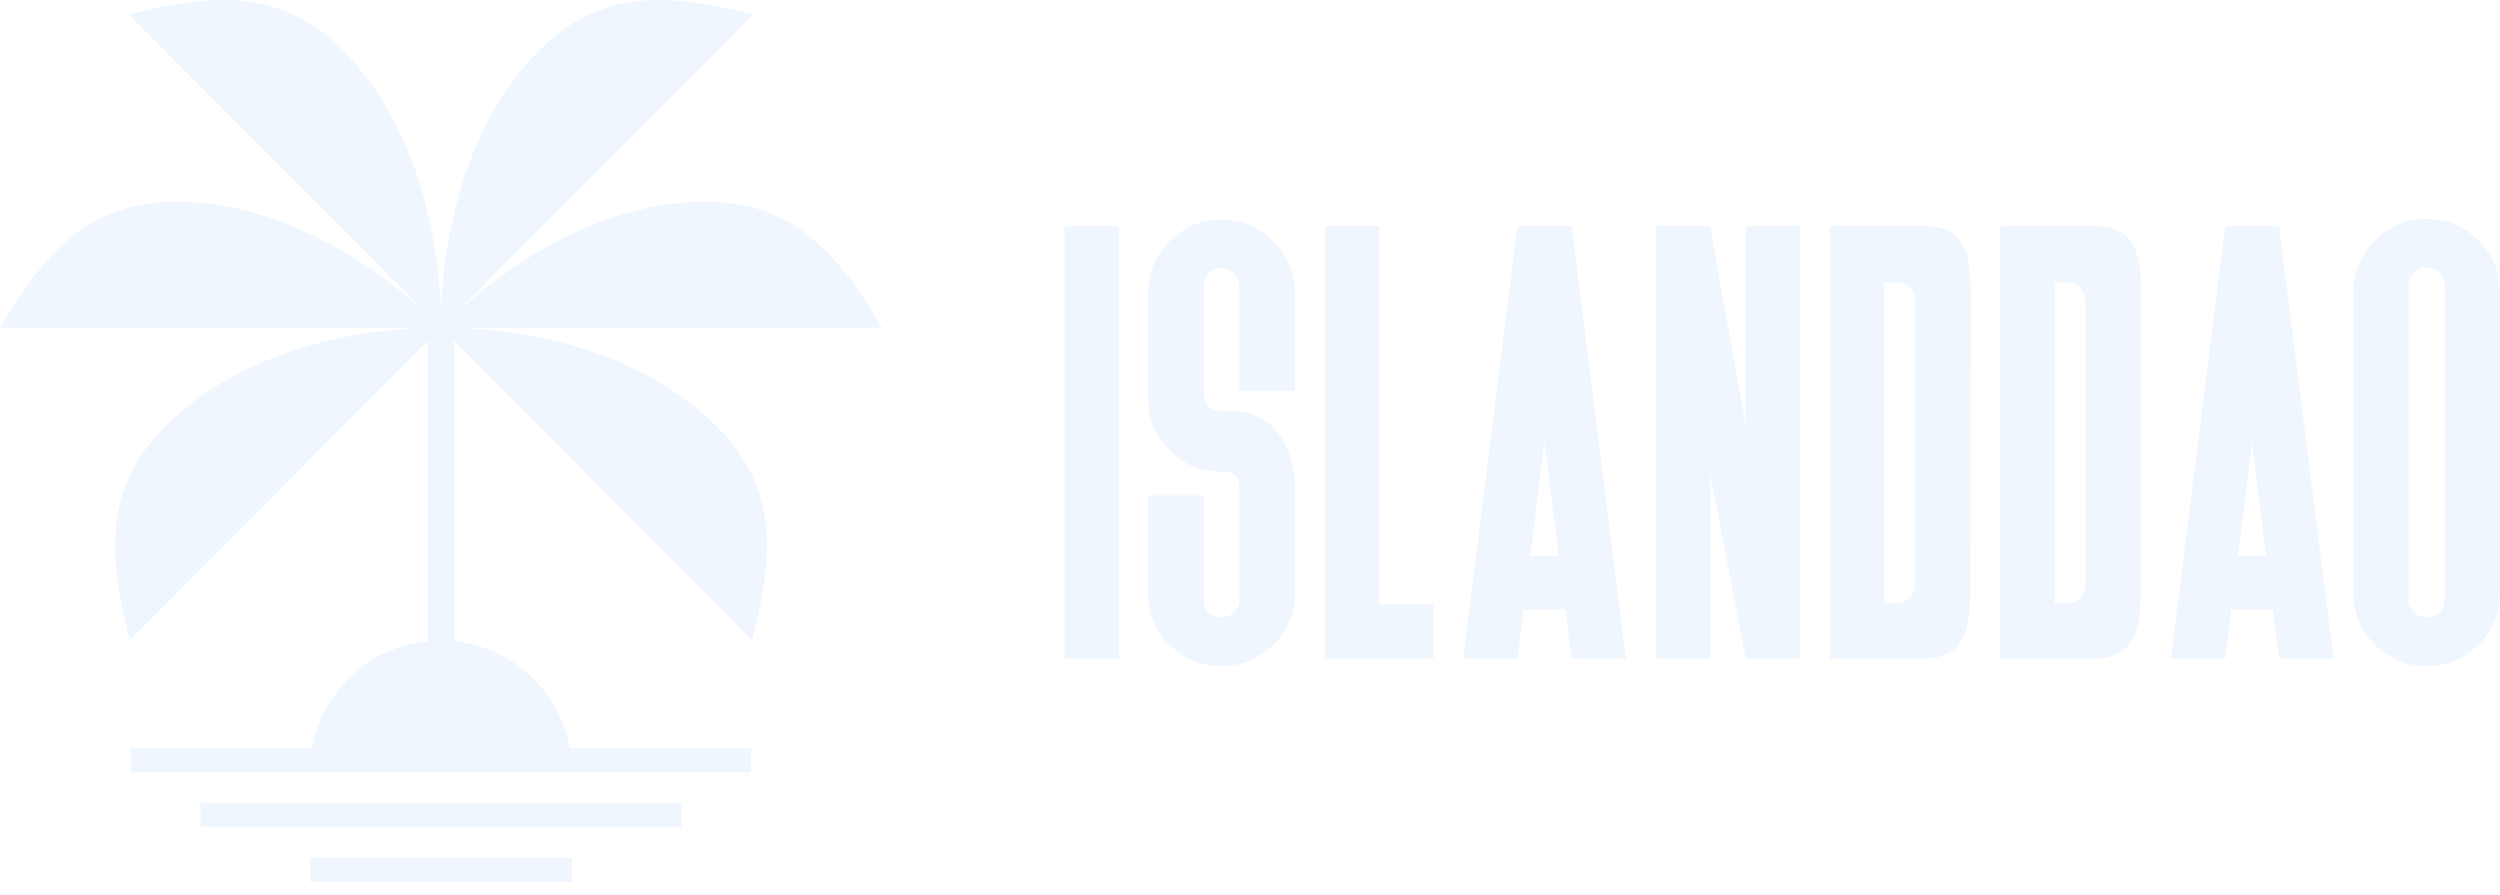
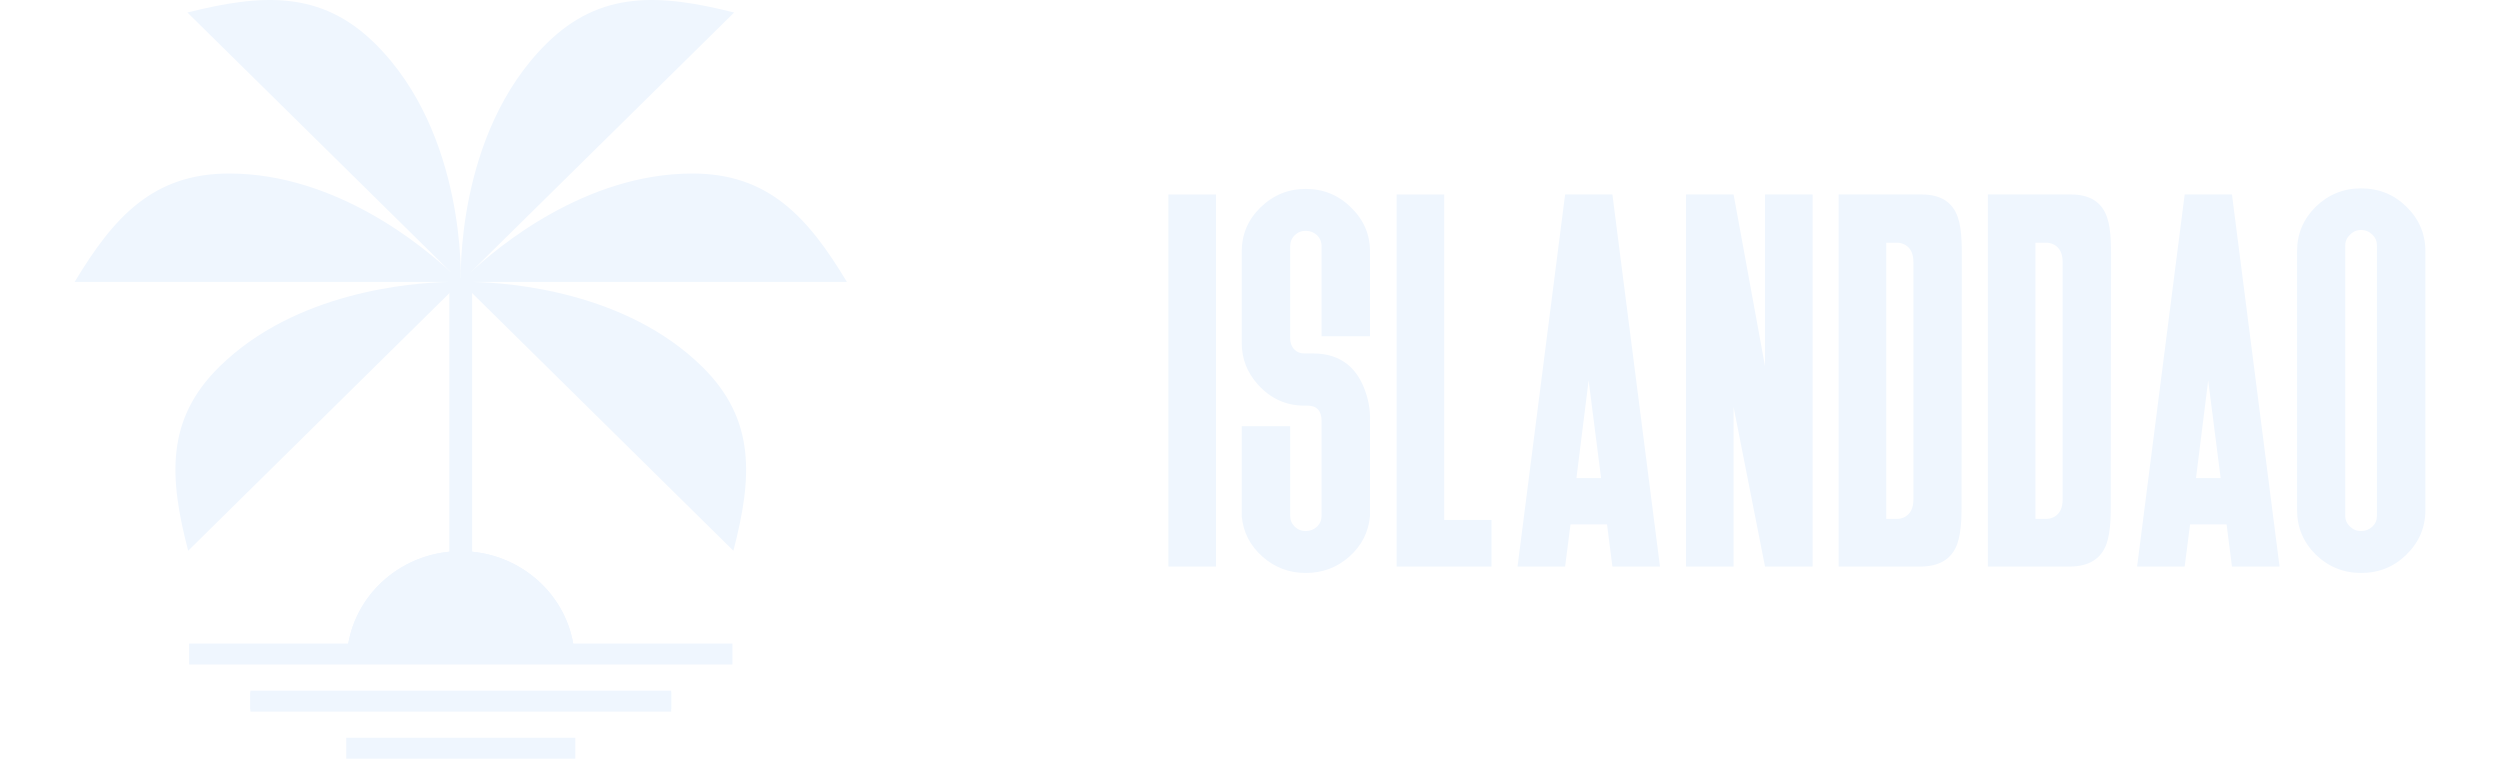
- <svg xmlns="http://www.w3.org/2000/svg" width="176" height="63" viewBox="0 0 176 63" fill="none">
-   <path fill-rule="evenodd" clip-rule="evenodd" d="M52.886 54.384H9.207V52.672H52.886V54.384Z" fill="#EFF6FE" />
-   <path fill-rule="evenodd" clip-rule="evenodd" d="M47.961 58.038H14.131V56.661H47.961V58.038Z" fill="#EFF6FE" />
-   <path fill-rule="evenodd" clip-rule="evenodd" d="M47.961 58.238H14.131V56.526H47.961V58.238Z" fill="#EFF6FE" />
-   <path fill-rule="evenodd" clip-rule="evenodd" d="M40.253 62.093H21.839V60.38H40.253V62.093Z" fill="#EFF6FE" />
-   <path fill-rule="evenodd" clip-rule="evenodd" d="M30.125 46.179V22.769H31.96V46.179H30.125Z" fill="#EFF6FE" />
-   <path fill-rule="evenodd" clip-rule="evenodd" d="M31.043 23.075C31.043 23.075 31.529 10.948 24.122 3.537C19.797 -0.791 15.044 -0.509 9.069 1.025L30.32 22.35C28.109 20.232 21.055 14.2 12.419 14.2C6.303 14.2 3.141 17.763 0 23.075H30.073C27.073 23.143 17.779 23.867 11.639 30.01C7.314 34.338 7.596 39.094 9.129 45.073L31.043 23.075Z" fill="#EFF6FE" />
-   <path fill-rule="evenodd" clip-rule="evenodd" d="M31.049 23.075C31.049 23.075 30.563 10.948 37.97 3.537C42.295 -0.791 47.048 -0.509 53.024 1.025L31.772 22.35C33.983 20.232 41.038 14.2 49.673 14.2C55.79 14.2 58.951 17.763 62.093 23.075H32.02C35.02 23.143 44.313 23.867 50.453 30.01C54.778 34.338 54.496 39.094 52.963 45.073L31.049 23.075Z" fill="#EFF6FE" />
-   <path d="M40.218 54.136C40.176 49.143 36.084 45.108 31.043 45.108C26.001 45.108 21.91 49.143 21.868 54.136H40.218Z" fill="#EFF6FE" />
-   <path fill-rule="evenodd" clip-rule="evenodd" d="M38.704 52.759C38.018 49.193 34.857 46.486 31.043 46.486C27.229 46.486 24.068 49.193 23.382 52.759H38.704ZM40.102 52.759C39.401 48.422 35.612 45.108 31.043 45.108C26.474 45.108 22.685 48.422 21.984 52.759C21.911 53.208 21.872 53.668 21.868 54.136H40.218C40.214 53.668 40.175 53.208 40.102 52.759Z" fill="#EFF6FE" />
-   <path d="M78.764 46.368H74.939V15.916H78.764V46.368Z" fill="#EFF6FE" />
-   <path d="M82.338 16.983C83.355 15.969 84.57 15.461 85.981 15.461C87.408 15.461 88.622 15.969 89.624 16.983C90.641 17.982 91.15 19.186 91.15 20.594V27.52H87.256V20.162C87.256 19.799 87.135 19.496 86.892 19.254C86.634 19.012 86.33 18.89 85.981 18.89C85.632 18.89 85.336 19.012 85.093 19.254C84.85 19.496 84.729 19.799 84.729 20.162V27.679C84.729 28.027 84.828 28.322 85.025 28.564C85.252 28.807 85.533 28.928 85.867 28.928H86.596C87.674 28.928 88.577 29.215 89.305 29.791C89.882 30.26 90.33 30.896 90.649 31.698C91.013 32.607 91.18 33.523 91.15 34.446V42.235C91.028 43.552 90.474 44.657 89.487 45.551C88.501 46.444 87.332 46.891 85.981 46.891C84.645 46.891 83.484 46.444 82.498 45.551C81.511 44.657 80.957 43.56 80.835 42.258V34.877H84.729V42.212C84.729 42.561 84.85 42.856 85.093 43.098C85.336 43.34 85.632 43.461 85.981 43.461C86.33 43.461 86.634 43.34 86.892 43.098C87.135 42.856 87.256 42.561 87.256 42.212V34.469C87.256 33.621 86.877 33.197 86.118 33.197H85.867C84.41 33.197 83.173 32.629 82.156 31.494C81.276 30.51 80.835 29.367 80.835 28.065V20.594C80.835 19.186 81.336 17.982 82.338 16.983Z" fill="#EFF6FE" />
-   <path d="M97.114 42.553H100.916V46.368H93.289V15.916H97.114V42.553Z" fill="#EFF6FE" />
-   <path d="M107.746 39.124H109.727L108.725 31.131L107.746 39.124ZM110.637 46.368L110.205 42.916H107.268L106.835 46.368H103.01L106.835 15.916H110.637L114.462 46.368H110.637Z" fill="#EFF6FE" />
-   <path d="M122.908 15.916H126.734V46.368H122.908L120.381 33.311V46.368H116.556V15.916H120.381L122.908 29.972V15.916Z" fill="#EFF6FE" />
-   <path d="M134.838 40.895V21.434C134.838 20.753 134.61 20.283 134.155 20.026C133.927 19.905 133.7 19.852 133.472 19.867H132.652V42.462H133.472C133.7 42.477 133.927 42.424 134.155 42.303C134.61 42.046 134.838 41.577 134.838 40.895ZM138.731 20.843L138.709 41.486C138.709 41.91 138.701 42.273 138.686 42.576C138.64 43.378 138.534 44.022 138.367 44.506C137.927 45.748 136.933 46.368 135.385 46.368H128.827V15.916H135.498C137.031 15.916 138.003 16.544 138.413 17.8C138.58 18.285 138.678 18.928 138.709 19.731C138.724 20.034 138.731 20.404 138.731 20.843Z" fill="#EFF6FE" />
-   <path d="M146.836 40.895V21.434C146.836 20.753 146.608 20.283 146.153 20.026C145.925 19.905 145.698 19.852 145.47 19.867H144.65V42.462H145.47C145.698 42.477 145.925 42.424 146.153 42.303C146.608 42.046 146.836 41.577 146.836 40.895ZM150.729 20.843L150.707 41.486C150.707 41.91 150.699 42.273 150.684 42.576C150.638 43.378 150.532 44.022 150.365 44.506C149.925 45.748 148.931 46.368 147.382 46.368H140.825V15.916H147.496C149.029 15.916 150.001 16.544 150.411 17.8C150.578 18.285 150.676 18.928 150.707 19.731C150.722 20.034 150.729 20.404 150.729 20.843Z" fill="#EFF6FE" />
-   <path d="M157.559 39.124H159.54L158.538 31.131L157.559 39.124ZM160.451 46.368L160.018 42.916H157.081L156.648 46.368H152.823L156.648 15.916H160.451L164.276 46.368H160.451Z" fill="#EFF6FE" />
-   <path d="M169.557 20.094V42.212C169.557 42.561 169.686 42.856 169.944 43.098C170.187 43.34 170.483 43.461 170.832 43.461C171.181 43.461 171.485 43.34 171.743 43.098C171.985 42.856 172.107 42.561 172.107 42.212V20.094C172.107 19.746 171.985 19.451 171.743 19.208C171.485 18.951 171.181 18.822 170.832 18.822C170.483 18.822 170.187 18.951 169.944 19.208C169.686 19.451 169.557 19.746 169.557 20.094ZM167.189 16.915C168.206 15.916 169.42 15.416 170.832 15.416C172.259 15.416 173.473 15.916 174.475 16.915C175.492 17.929 176 19.14 176 20.548V41.758C176 43.166 175.492 44.377 174.475 45.392C173.473 46.391 172.259 46.891 170.832 46.891C169.42 46.891 168.206 46.391 167.189 45.392C166.187 44.377 165.686 43.166 165.686 41.758V20.548C165.686 19.14 166.187 17.929 167.189 16.915Z" fill="#EFF6FE" />
+ <svg xmlns="http://www.w3.org/2000/svg" width="201" height="61" viewBox="0 0 201 61" fill="none">
+   <path fill-rule="evenodd" clip-rule="evenodd" d="M58.886 53.428H15.207V51.745H58.886V53.428Z" fill="#EFF6FE" />
+   <path fill-rule="evenodd" clip-rule="evenodd" d="M53.961 57.017H20.131V55.664H53.961V57.017Z" fill="#EFF6FE" />
+   <path fill-rule="evenodd" clip-rule="evenodd" d="M53.961 57.214H20.131V55.531H53.961V57.214Z" fill="#EFF6FE" />
+   <path fill-rule="evenodd" clip-rule="evenodd" d="M46.253 61H27.839V59.317H46.253V61Z" fill="#EFF6FE" />
+   <path fill-rule="evenodd" clip-rule="evenodd" d="M36.125 45.367V22.368H37.961V45.367H36.125Z" fill="#EFF6FE" />
+   <path fill-rule="evenodd" clip-rule="evenodd" d="M37.043 22.669C37.043 22.669 37.529 10.755 30.122 3.474C25.797 -0.777 21.044 -0.5 15.069 1.007L36.32 21.957C34.109 19.875 27.055 13.951 18.419 13.951C12.303 13.951 9.141 17.45 6 22.669H36.073C33.073 22.736 23.779 23.447 17.639 29.482C13.314 33.734 13.596 38.406 15.129 44.28L37.043 22.669Z" fill="#EFF6FE" />
+   <path fill-rule="evenodd" clip-rule="evenodd" d="M37.05 22.669C37.05 22.669 36.563 10.755 43.97 3.474C48.295 -0.777 53.048 -0.5 59.024 1.007L37.772 21.957C39.983 19.875 47.038 13.951 55.673 13.951C61.79 13.951 64.951 17.45 68.093 22.669H38.02C41.02 22.736 50.313 23.447 56.453 29.482C60.778 33.734 60.496 38.406 58.963 44.28L37.05 22.669Z" fill="#EFF6FE" />
+   <path d="M46.218 53.184C46.176 48.278 42.084 44.315 37.043 44.315C32.001 44.315 27.91 48.278 27.868 53.184H46.218Z" fill="#EFF6FE" />
+   <path fill-rule="evenodd" clip-rule="evenodd" d="M44.704 51.831C44.018 48.328 40.857 45.668 37.043 45.668C33.229 45.668 30.068 48.328 29.382 51.831H44.704ZM46.102 51.831C45.401 47.57 41.612 44.315 37.043 44.315C32.474 44.315 28.685 47.57 27.984 51.831C27.911 52.272 27.872 52.723 27.868 53.184H46.218C46.214 52.723 46.175 52.272 46.102 51.831Z" fill="#EFF6FE" />
+   <path d="M97.764 45.552H93.939V15.636H97.764V45.552Z" fill="#EFF6FE" />
+   <path d="M101.338 16.684C102.355 15.688 103.569 15.189 104.981 15.189C106.408 15.189 107.622 15.688 108.624 16.684C109.641 17.666 110.15 18.848 110.15 20.231V27.036H106.256V19.807C106.256 19.451 106.135 19.153 105.892 18.915C105.634 18.677 105.33 18.558 104.981 18.558C104.632 18.558 104.336 18.677 104.093 18.915C103.85 19.153 103.729 19.451 103.729 19.807V27.192C103.729 27.534 103.828 27.824 104.025 28.062C104.253 28.3 104.533 28.419 104.867 28.419H105.596C106.674 28.419 107.577 28.701 108.305 29.267C108.882 29.728 109.33 30.352 109.649 31.14C110.013 32.033 110.18 32.933 110.15 33.84V41.492C110.028 42.786 109.474 43.872 108.487 44.749C107.501 45.627 106.332 46.066 104.981 46.066C103.645 46.066 102.484 45.627 101.498 44.749C100.511 43.872 99.957 42.793 99.835 41.514V34.264H103.729V41.47C103.729 41.812 103.85 42.102 104.093 42.34C104.336 42.578 104.632 42.697 104.981 42.697C105.33 42.697 105.634 42.578 105.892 42.34C106.135 42.102 106.256 41.812 106.256 41.47V33.862C106.256 33.029 105.877 32.613 105.118 32.613H104.867C103.41 32.613 102.173 32.055 101.156 30.94C100.276 29.973 99.835 28.85 99.835 27.571V20.231C99.835 18.848 100.336 17.666 101.338 16.684Z" fill="#EFF6FE" />
+   <path d="M116.114 41.804H119.916V45.552H112.289V15.636H116.114V41.804Z" fill="#EFF6FE" />
+   <path d="M126.746 38.436H128.727L127.725 30.583L126.746 38.436ZM129.637 45.552L129.205 42.161H126.268L125.835 45.552H122.01L125.835 15.636H129.637L133.462 45.552H129.637Z" fill="#EFF6FE" />
+   <path d="M141.908 15.636H145.734V45.552H141.908L139.381 32.724V45.552H135.556V15.636H139.381L141.908 29.445V15.636Z" fill="#EFF6FE" />
+   <path d="M153.838 40.176V21.057C153.838 20.387 153.61 19.926 153.155 19.674C152.927 19.555 152.7 19.503 152.472 19.517H151.652V41.715H152.472C152.7 41.73 152.927 41.678 153.155 41.559C153.61 41.306 153.838 40.845 153.838 40.176ZM157.731 20.477L157.709 40.756C157.709 41.172 157.701 41.529 157.686 41.827C157.64 42.615 157.534 43.247 157.367 43.723C156.927 44.943 155.933 45.552 154.385 45.552H147.827V15.636H154.498C156.031 15.636 157.003 16.253 157.413 17.487C157.58 17.963 157.678 18.595 157.709 19.384C157.724 19.681 157.731 20.045 157.731 20.477Z" fill="#EFF6FE" />
+   <path d="M165.836 40.176V21.057C165.836 20.387 165.608 19.926 165.153 19.674C164.925 19.555 164.698 19.503 164.47 19.517H163.65V41.715H164.47C164.698 41.73 164.925 41.678 165.153 41.559C165.608 41.306 165.836 40.845 165.836 40.176ZM169.729 20.477L169.707 40.756C169.707 41.172 169.699 41.529 169.684 41.827C169.638 42.615 169.532 43.247 169.365 43.723C168.925 44.943 167.931 45.552 166.382 45.552H159.825V15.636H166.496C168.029 15.636 169.001 16.253 169.411 17.487C169.578 17.963 169.676 18.595 169.707 19.384C169.722 19.681 169.729 20.045 169.729 20.477Z" fill="#EFF6FE" />
+   <path d="M176.559 38.436H178.54L177.538 30.583L176.559 38.436ZM179.45 45.552L179.018 42.161H176.081L175.648 45.552H171.823L175.648 15.636H179.45L183.276 45.552H179.45Z" fill="#EFF6FE" />
+   <path d="M188.557 19.741V41.47C188.557 41.812 188.686 42.102 188.944 42.34C189.187 42.578 189.483 42.697 189.832 42.697C190.181 42.697 190.485 42.578 190.743 42.34C190.985 42.102 191.107 41.812 191.107 41.47V19.741C191.107 19.398 190.985 19.108 190.743 18.87C190.485 18.618 190.181 18.491 189.832 18.491C189.483 18.491 189.187 18.618 188.944 18.87C188.686 19.108 188.557 19.398 188.557 19.741ZM186.189 16.617C187.206 15.636 188.42 15.145 189.832 15.145C191.259 15.145 192.473 15.636 193.475 16.617C194.492 17.614 195 18.803 195 20.187V41.024C195 42.407 194.492 43.597 193.475 44.593C192.473 45.575 191.259 46.066 189.832 46.066C188.42 46.066 187.206 45.575 186.189 44.593C185.187 43.597 184.686 42.407 184.686 41.024V20.187C184.686 18.803 185.187 17.614 186.189 16.617Z" fill="#EFF6FE" />
</svg>
